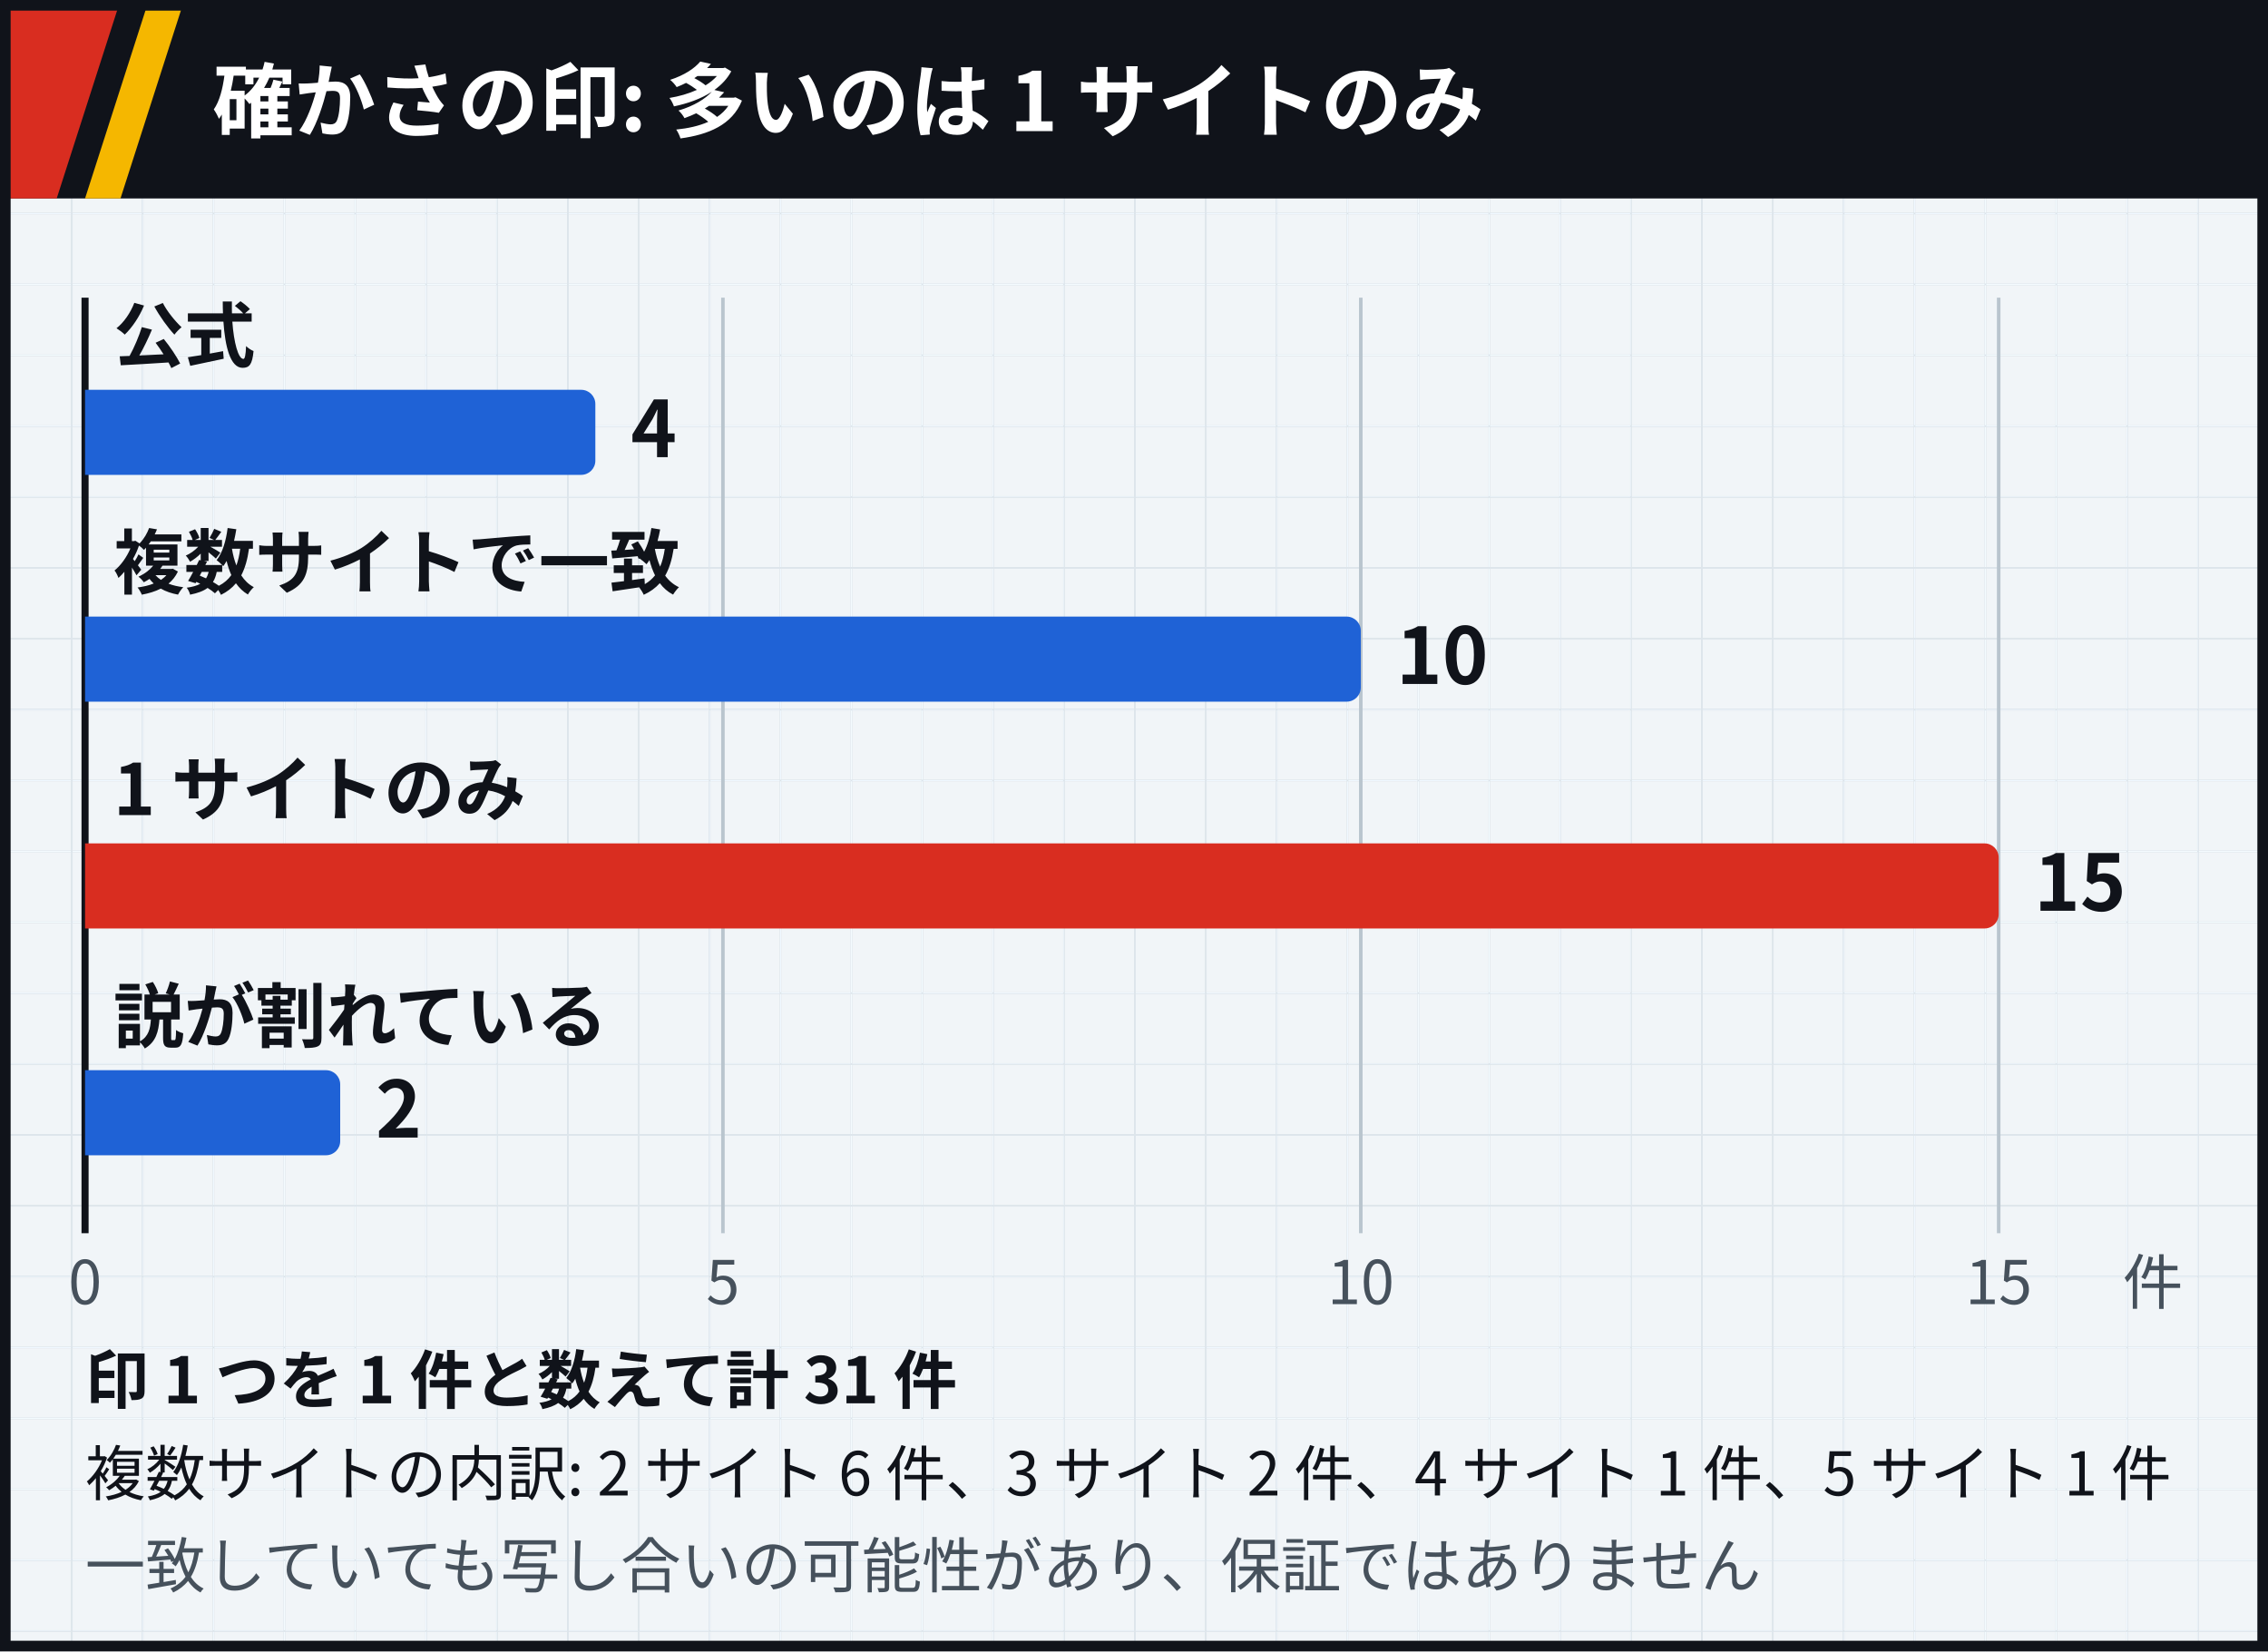
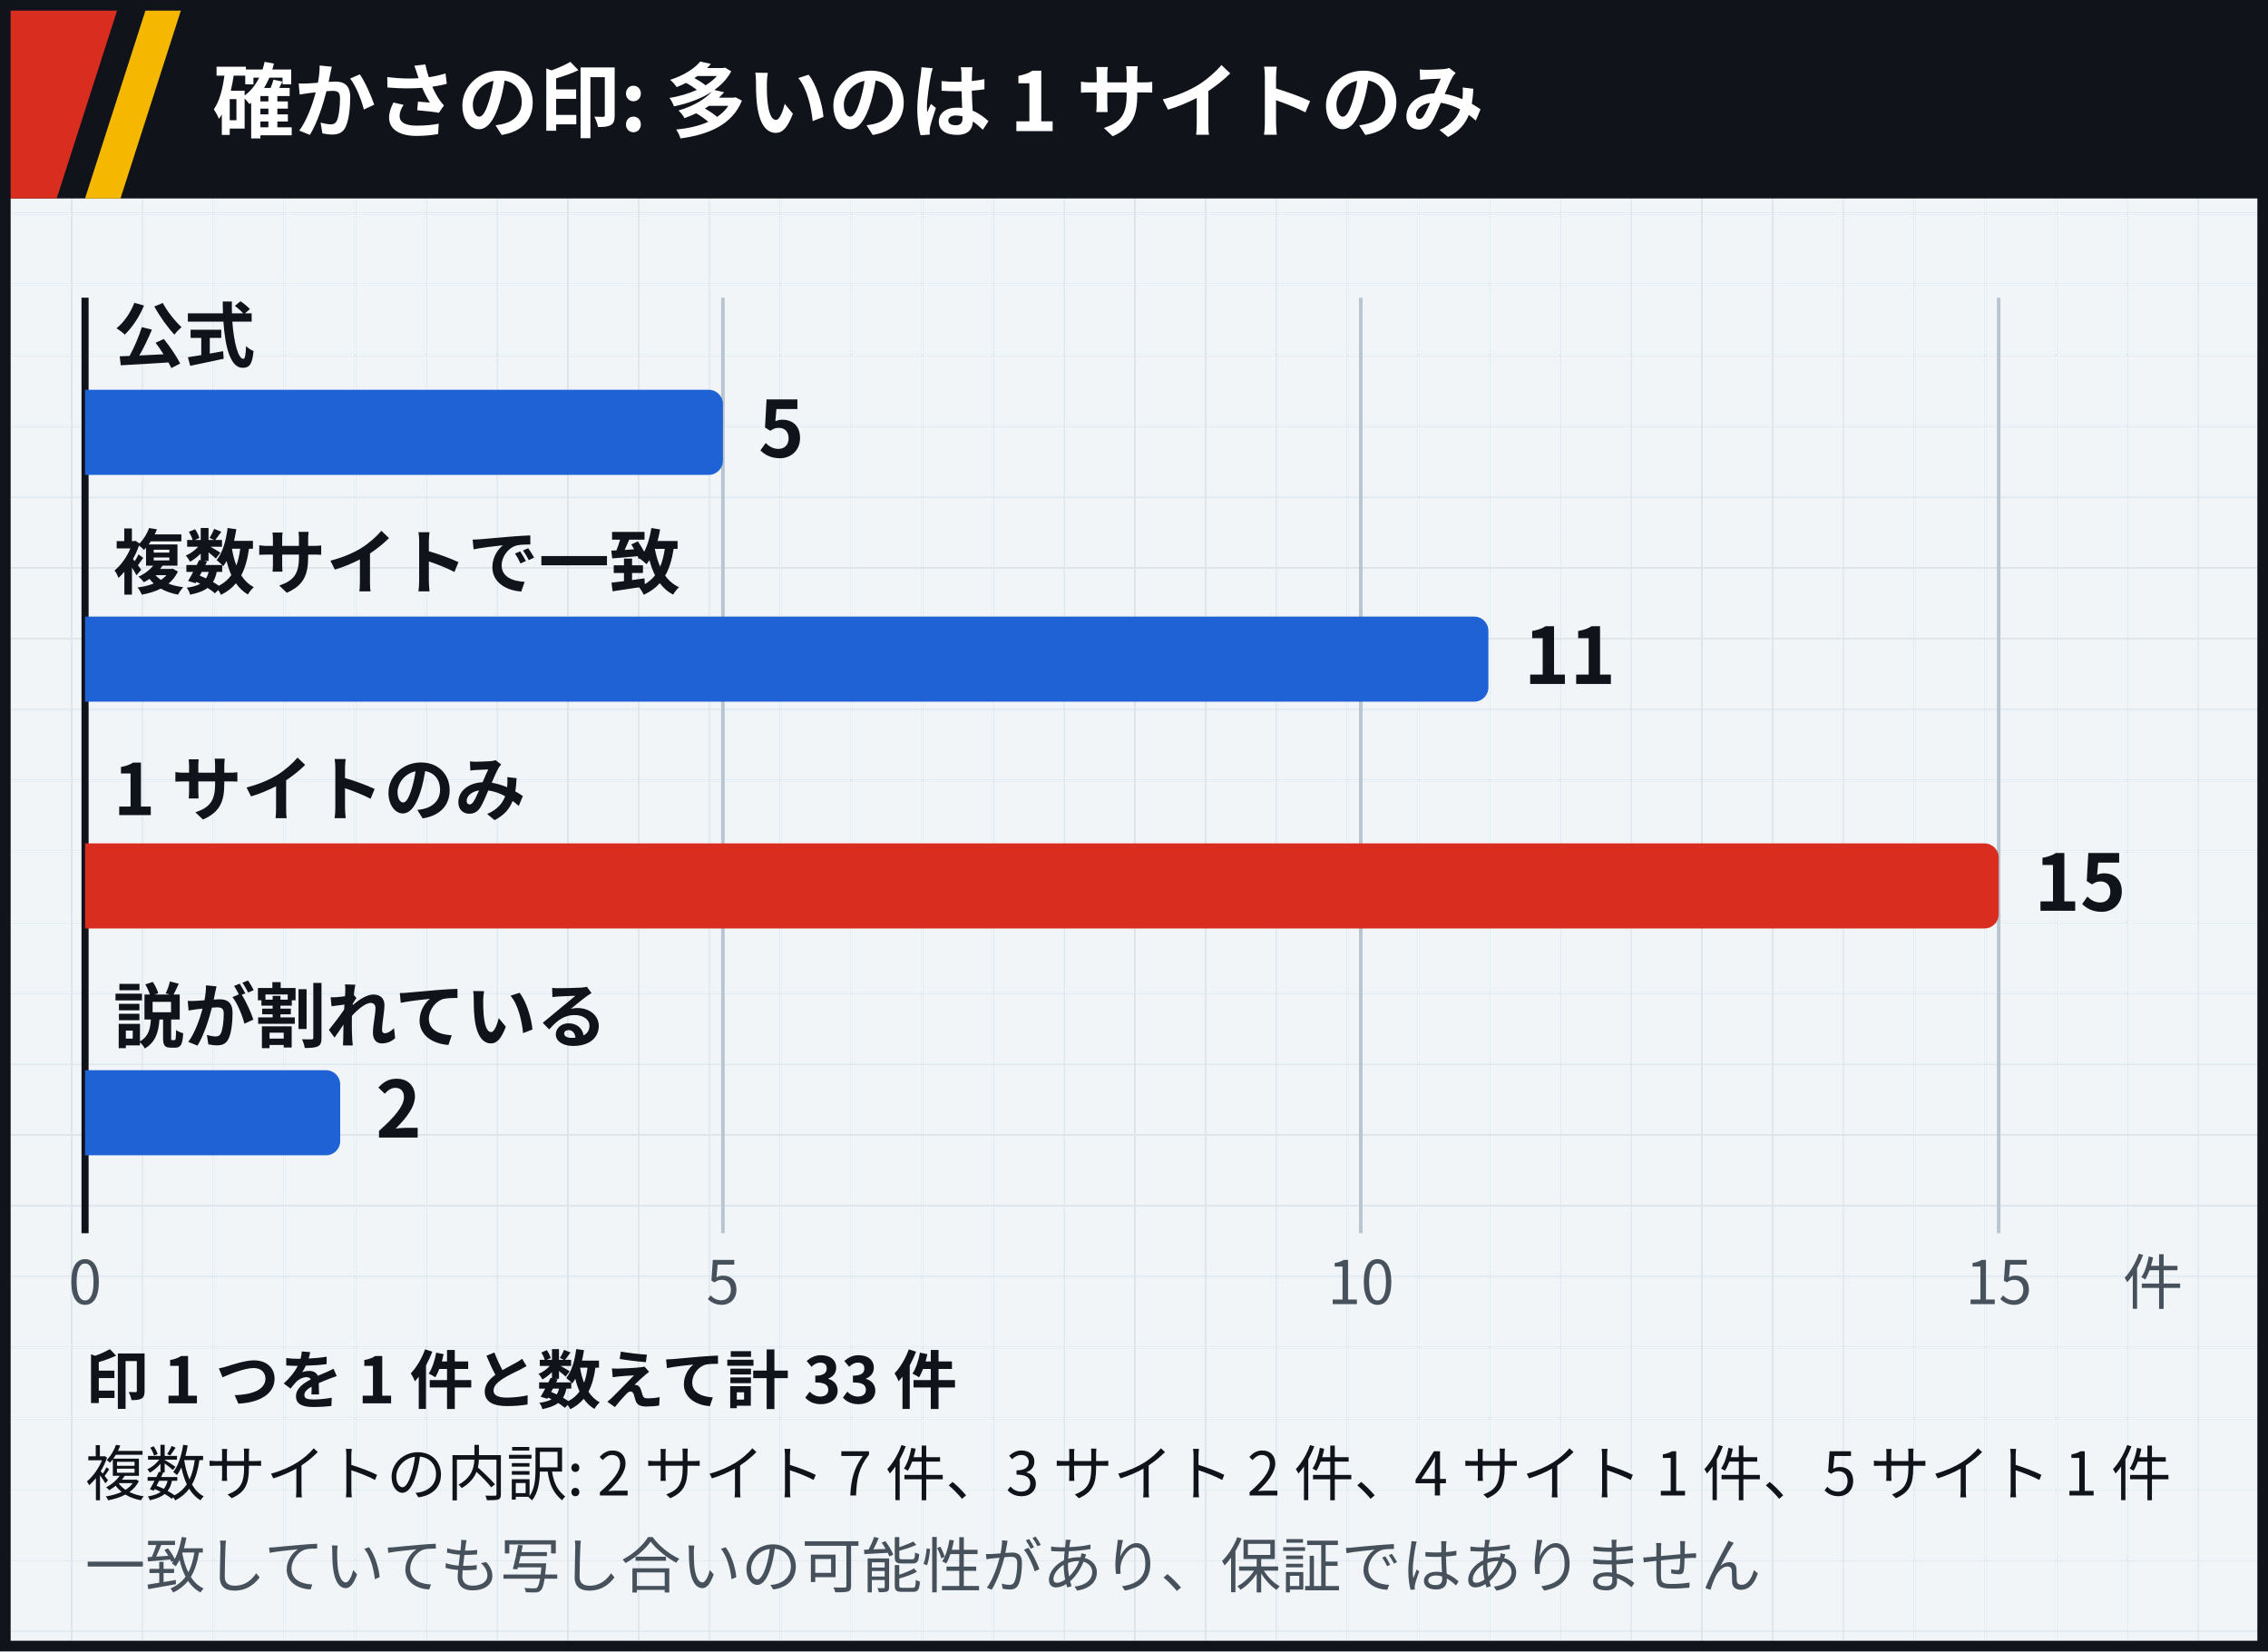
<svg xmlns="http://www.w3.org/2000/svg" xml:lang="ja" viewBox="0 0 640 466" width="640" height="466" role="img" aria-labelledby="certainty-counts-title certainty-counts-desc" font-family="'Hiragino Sans','Hiragino Kaku Gothic ProN','Yu Gothic','Meiryo','Noto Sans CJK JP','Noto Sans JP',sans-serif">
  <defs>
    <pattern id="certainty-counts-grid" width="20" height="20" patternUnits="userSpaceOnUse">
      <path d="M20 0H0V20" fill="none" stroke="#dde5eb" stroke-width="1" />
    </pattern>
  </defs>
  <rect width="640" height="466" fill="#f1f5f8" />
  <rect width="640" height="466" fill="url(#certainty-counts-grid)" />
  <rect x="0" y="0" width="640" height="56" fill="#10131a" />
  <polygon points="0,0 34,0 16,56 0,56" fill="#d92d20" />
  <polygon points="42,0 52,0 34,56 24,56" fill="#f5b700" />
  <text x="60" y="37" font-size="23" font-weight="800" fill="#ffffff">確かさの印: 多いのは 1 サイトのみ</text>
  <line x1="24.0" y1="84.0" x2="24.0" y2="348.0" stroke="#10131a" stroke-width="2" stroke-linecap="butt" />
  <text x="24" y="368" font-size="17" font-weight="500" text-anchor="middle" fill="#46515c">0</text>
  <line x1="204.0" y1="84.0" x2="204.0" y2="348.0" stroke="#b9c5ce" stroke-width="1" stroke-linecap="butt" />
  <text x="204" y="368" font-size="17" font-weight="500" text-anchor="middle" fill="#46515c">5</text>
  <line x1="384.0" y1="84.0" x2="384.0" y2="348.0" stroke="#b9c5ce" stroke-width="1" stroke-linecap="butt" />
  <text x="384" y="368" font-size="17" font-weight="500" text-anchor="middle" fill="#46515c">10</text>
  <line x1="564.0" y1="84.0" x2="564.0" y2="348.0" stroke="#b9c5ce" stroke-width="1" stroke-linecap="butt" />
  <text x="564" y="368" font-size="17" font-weight="500" text-anchor="middle" fill="#46515c">15</text>
  <text x="616" y="368" font-size="17" font-weight="500" text-anchor="end" fill="#46515c">件</text>
  <text x="32" y="102" font-size="20" font-weight="800" text-anchor="start" fill="#10131a">公式</text>
-   <g data-mark="official" data-count="4" data-unit="36">
-     <path d="M24 110 h140 a4 4 0 0 1 4 4 v16 a4 4 0 0 1 -4 4 h-140 z" fill="#1f62d6" data-width="144" />
-     <text class="value" x="178" y="129" font-size="22" font-weight="800" fill="#10131a">4</text>
+   <g data-mark="official" data-count="5" data-unit="36">
+     <path d="M24 110 h176 a4 4 0 0 1 4 4 v16 a4 4 0 0 1 -4 4 h-176 z" fill="#1f62d6" data-width="180" />
+     <text class="value" x="214" y="129" font-size="22" font-weight="800" fill="#10131a">5</text>
  </g>
  <text x="32" y="166" font-size="20" font-weight="800" text-anchor="start" fill="#10131a">複数サイトで一致</text>
-   <g data-mark="multi" data-count="10" data-unit="36">
-     <path d="M24 174 h356 a4 4 0 0 1 4 4 v16 a4 4 0 0 1 -4 4 h-356 z" fill="#1f62d6" data-width="360" />
-     <text class="value" x="394" y="193" font-size="22" font-weight="800" fill="#10131a">10</text>
+   <g data-mark="multi" data-count="11" data-unit="36">
+     <path d="M24 174 h392 a4 4 0 0 1 4 4 v16 a4 4 0 0 1 -4 4 h-392 z" fill="#1f62d6" data-width="396" />
+     <text class="value" x="430" y="193" font-size="22" font-weight="800" fill="#10131a">11</text>
  </g>
  <text x="32" y="230" font-size="20" font-weight="800" text-anchor="start" fill="#10131a">1 サイトのみ</text>
  <g data-mark="single" data-count="15" data-unit="36">
    <path d="M24 238 h536 a4 4 0 0 1 4 4 v16 a4 4 0 0 1 -4 4 h-536 z" fill="#d92d20" data-width="540" />
    <text class="value" x="574" y="257" font-size="22" font-weight="800" fill="#10131a">15</text>
  </g>
  <text x="32" y="294" font-size="20" font-weight="800" text-anchor="start" fill="#10131a">説が割れている</text>
  <g data-mark="split" data-count="2" data-unit="36">
    <path d="M24 302 h68 a4 4 0 0 1 4 4 v16 a4 4 0 0 1 -4 4 h-68 z" fill="#1f62d6" data-width="72" />
    <text class="value" x="106" y="321" font-size="22" font-weight="800" fill="#10131a">2</text>
  </g>
-   <text x="24" y="396" font-size="18" font-weight="800" text-anchor="start" fill="#10131a">印 1 つを 1 件と数えて計 31 件</text>
-   <text x="24" y="422" font-size="17" font-weight="500" text-anchor="start" fill="#10131a">複数サイトの内訳: 2 サイト 6 件、3 サイト 2 件、4 サイト 1 件、5 サイト 1 件</text>
+   <text x="24" y="396" font-size="18" font-weight="800" text-anchor="start" fill="#10131a">印 1 つを 1 件と数えて計 33 件</text>
+   <text x="24" y="422" font-size="17" font-weight="500" text-anchor="start" fill="#10131a">複数サイトの内訳: 2 サイト 7 件、3 サイト 2 件、4 サイト 1 件、5 サイト 1 件</text>
  <text x="24" y="448" font-size="17" font-weight="500" text-anchor="start" fill="#46515c">一致していても写し合いの可能性があり、保証ではありません</text>
  <rect x="1.5" y="1.5" width="637" height="463" fill="none" stroke="#10131a" stroke-width="3" />
</svg>
